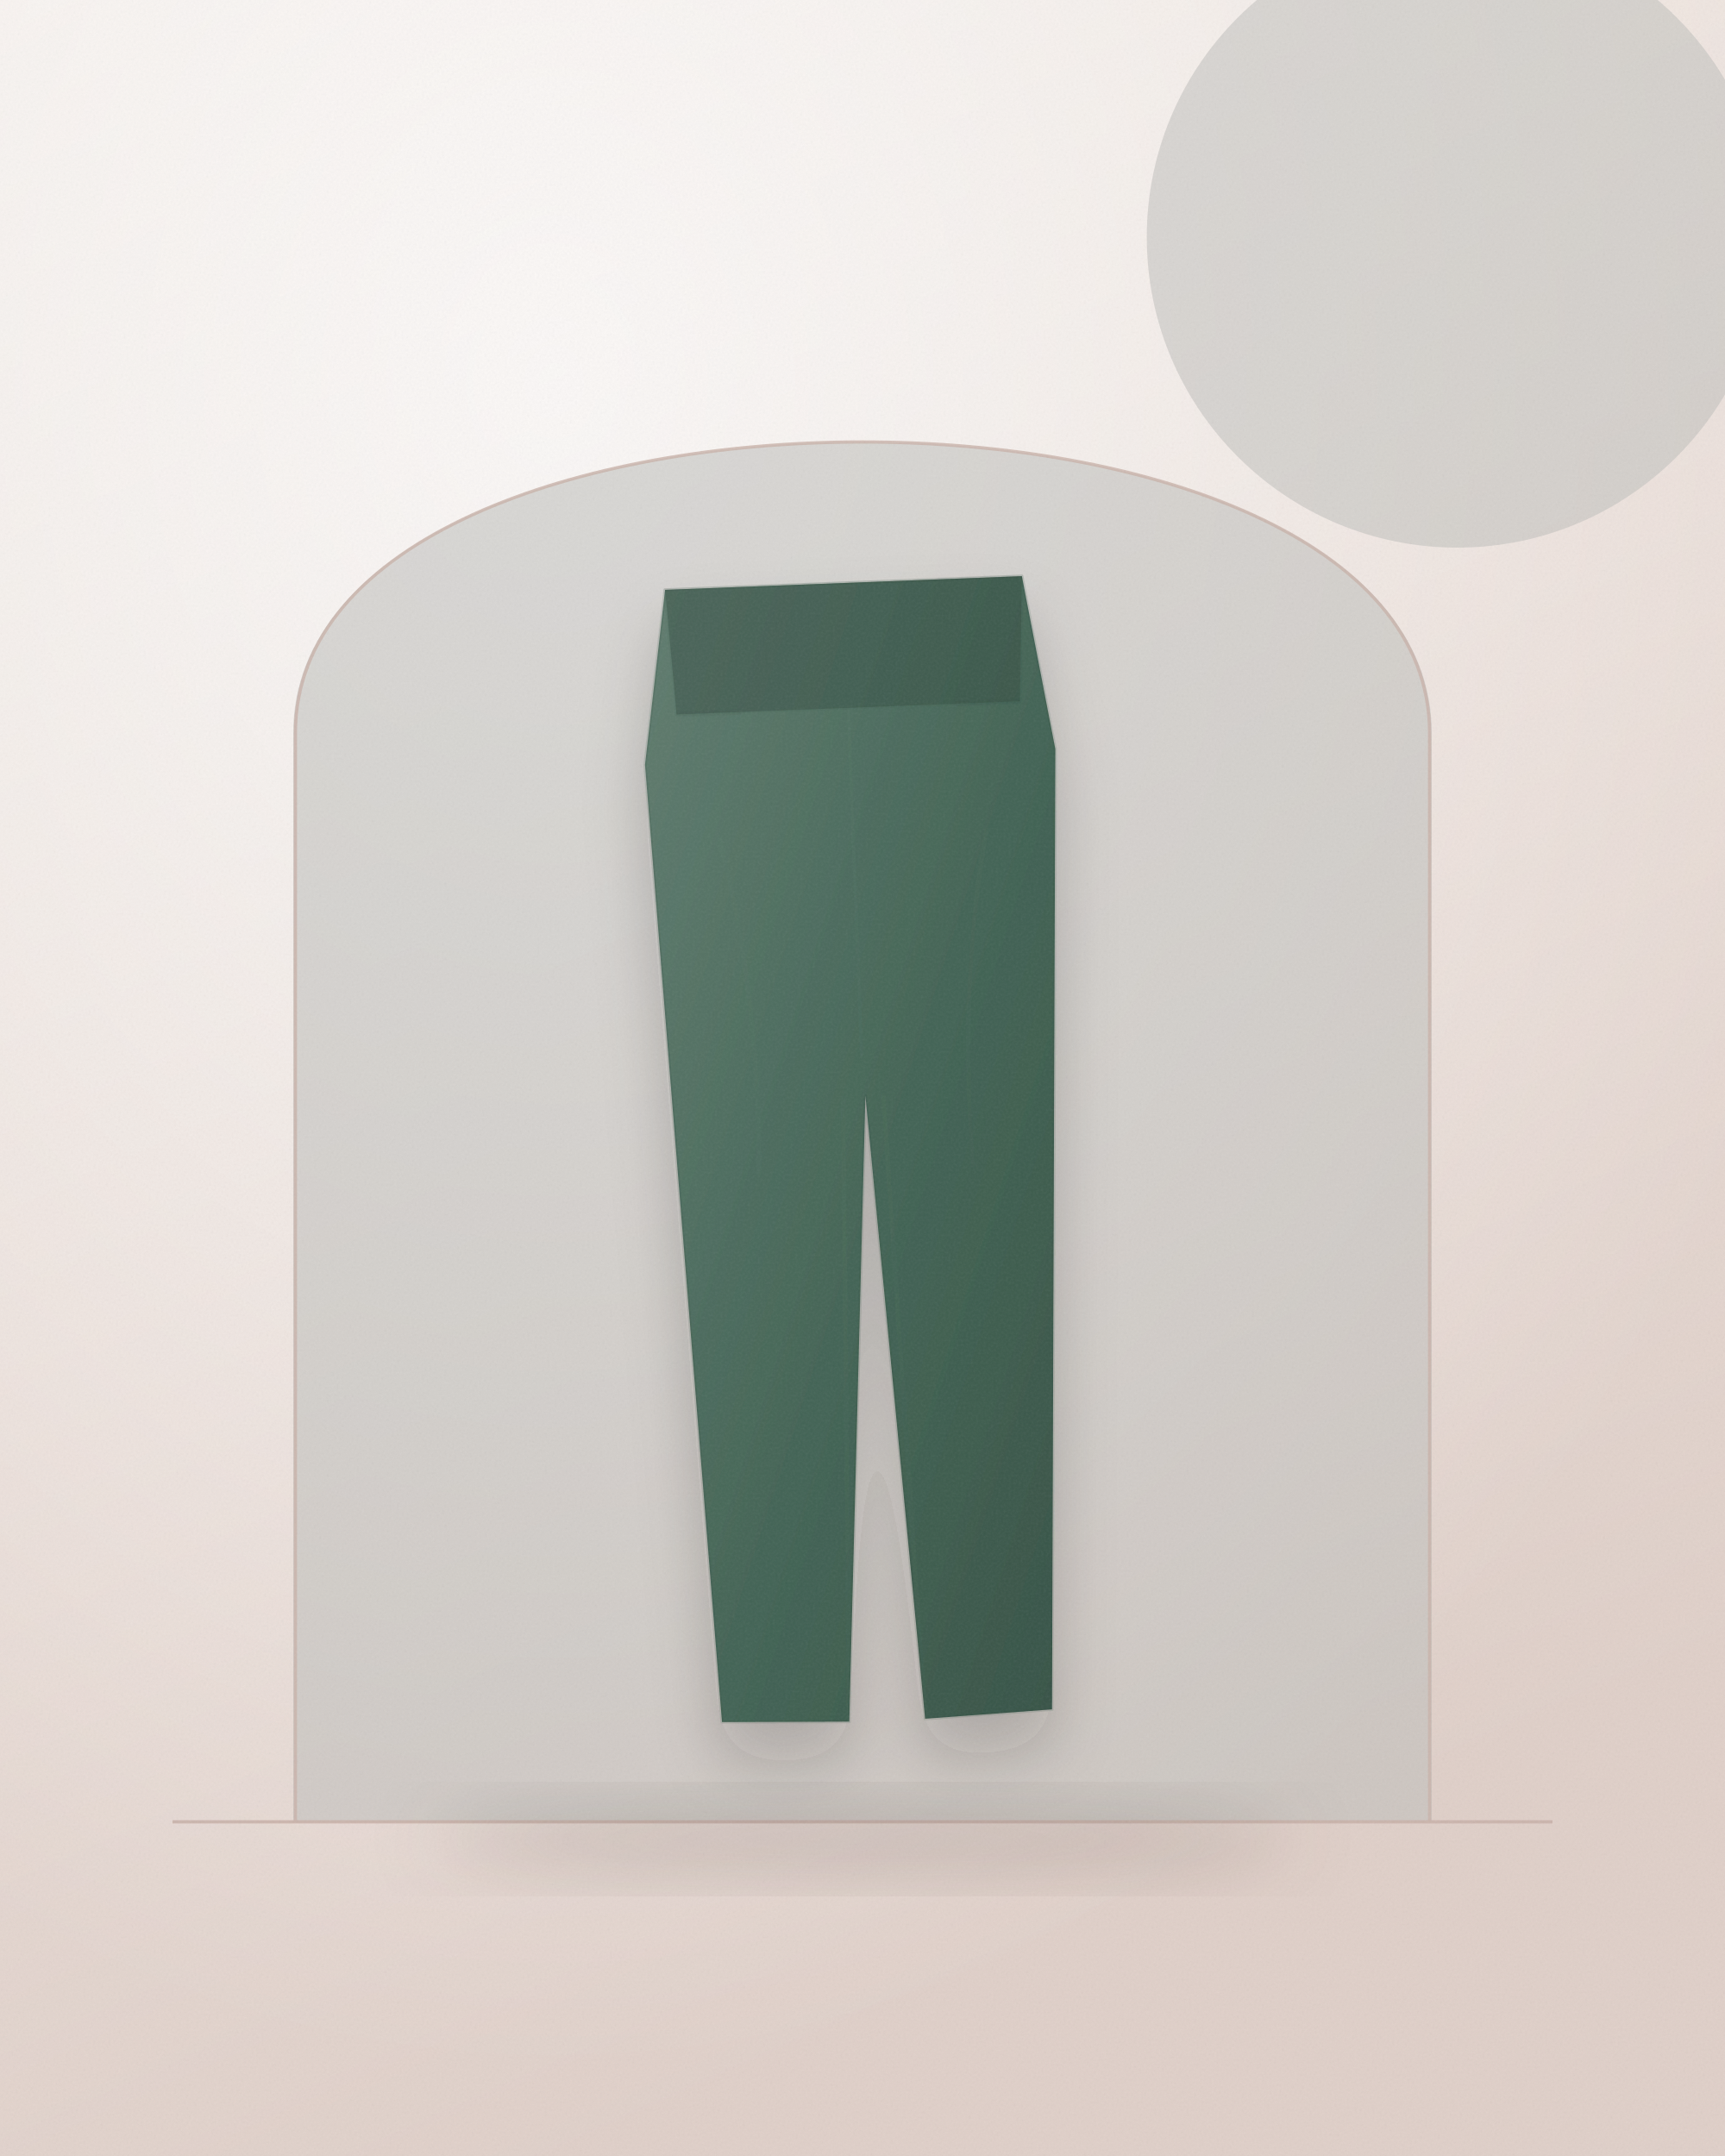
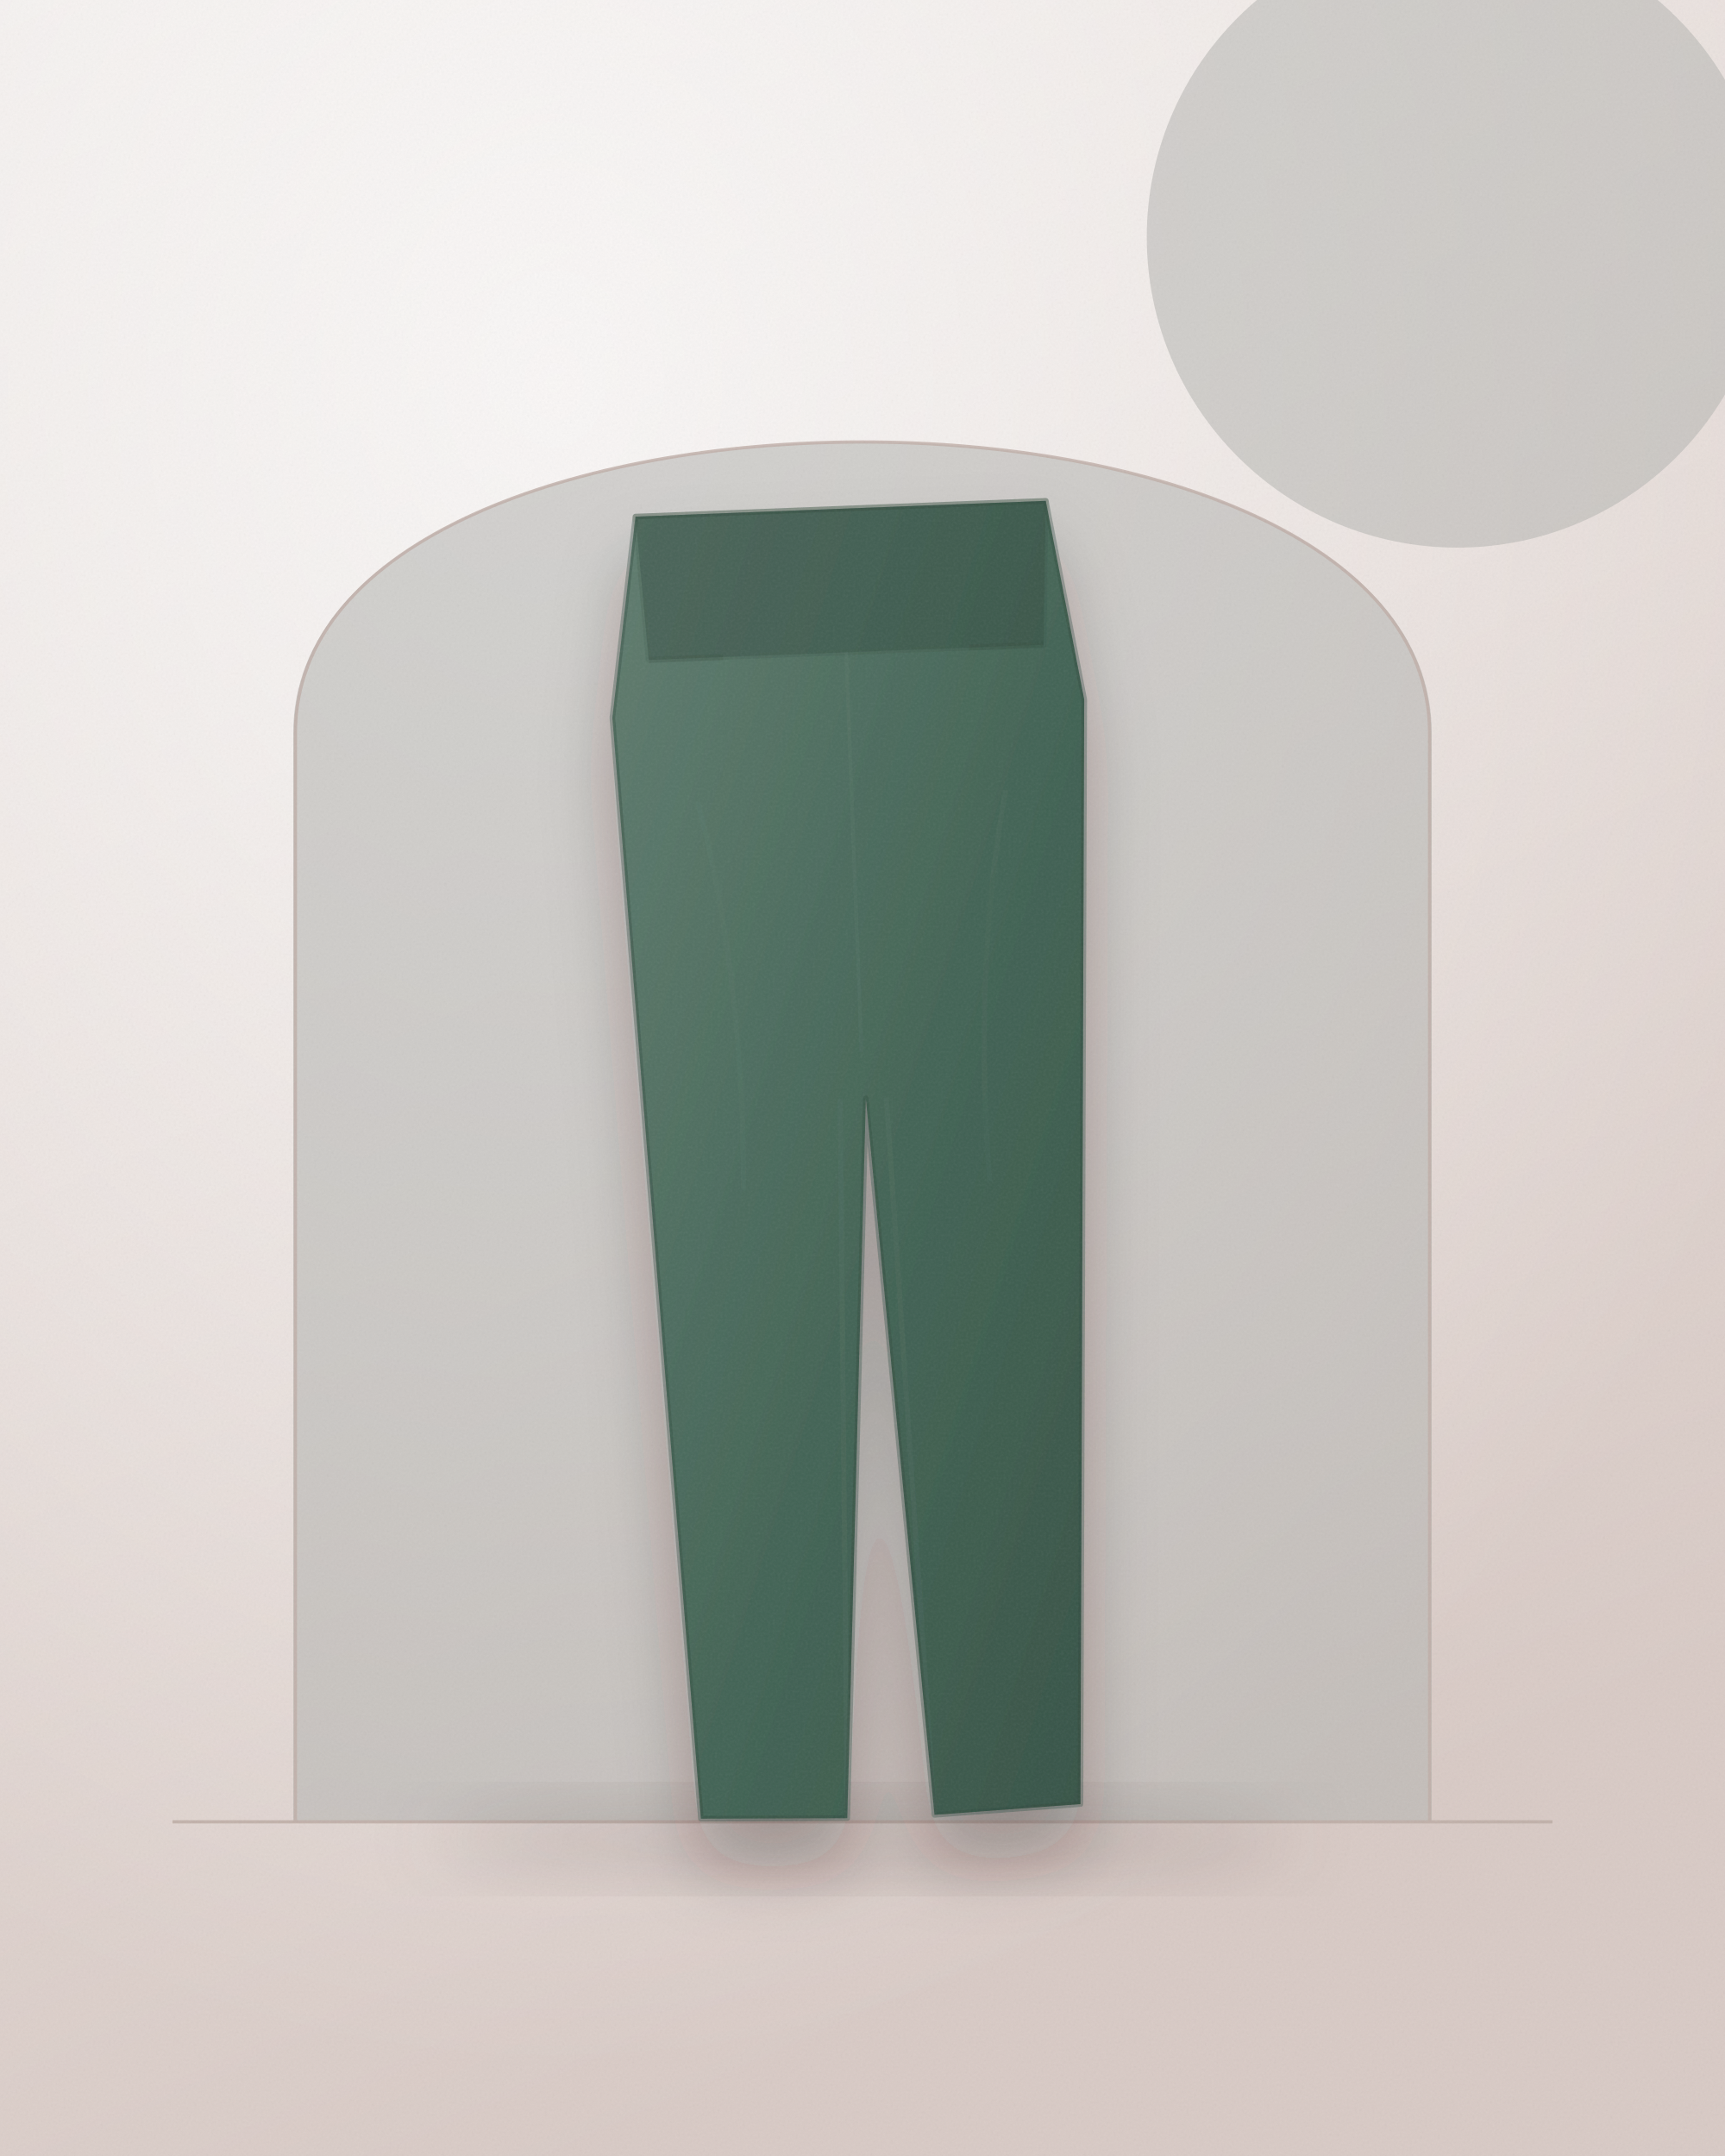
<svg xmlns="http://www.w3.org/2000/svg" viewBox="0 0 800 1000" width="800" height="1000" role="img">
  <defs>
    <linearGradient id="bg" x1="0" y1="0" x2="0.35" y2="1">
-       <stop offset="0" stop-color="#f3ece7" />
-       <stop offset="1" stop-color="#dfcfc8" />
+       <stop offset="0" stop-color="#efe9e6" />
+       <stop offset="1" stop-color="#d8cac5" />
    </linearGradient>
    <radialGradient id="glow" cx="32%" cy="18%" r="78%">
      <stop offset="0" stop-color="#ffffff" stop-opacity="0.72" />
      <stop offset="1" stop-color="#ffffff" stop-opacity="0" />
    </radialGradient>
    <linearGradient id="body" x1="0" y1="0" x2="1" y2="1">
      <stop offset="0" stop-color="#607c6f" />
      <stop offset="0.55" stop-color="#426354" />
      <stop offset="1" stop-color="#365145" />
    </linearGradient>
    <linearGradient id="bodySoft" x1="0" y1="0" x2="1" y2="0.7">
      <stop offset="0" stop-color="#82988e" />
      <stop offset="1" stop-color="#426354" />
    </linearGradient>
    <linearGradient id="metal" x1="0" y1="0" x2="1" y2="1">
      <stop offset="0" stop-color="#f3eee2" />
      <stop offset="0.35" stop-color="#cdbfa6" />
      <stop offset="0.62" stop-color="#f8f3e8" />
      <stop offset="1" stop-color="#9d8b70" />
    </linearGradient>
    <filter id="grain">
      <feTurbulence type="fractalNoise" baseFrequency="0.86" numOctaves="2" stitchTiles="stitch" />
      <feColorMatrix type="saturate" values="0" />
      <feComponentTransfer>
        <feFuncA type="linear" slope="0.11" />
      </feComponentTransfer>
    </filter>
    <filter id="objectShadow" x="-30%" y="-30%" width="160%" height="170%">
-       <feDropShadow dx="0" dy="18" stdDeviation="14" flood-color="#312723" flood-opacity="0.2" />
+       <feDropShadow dx="0" dy="22" stdDeviation="16" flood-color="#2e2725" flood-opacity="0.28" />
    </filter>
    <filter id="blur">
      <feGaussianBlur stdDeviation="18" />
    </filter>
    <filter id="soft">
      <feGaussianBlur stdDeviation="4" />
    </filter>
  </defs>
  <rect width="800" height="1000" fill="url(#bg)" />
  <rect width="800" height="1000" fill="url(#glow)" />
-   <circle cx="675.838" cy="110" r="144" fill="#c0bfbc" opacity="0.55" />
-   <path d="M 136 845 L 136 340 C 136 160 664 160 664 340 L 664 845 Z" fill="#c0bfbc" opacity="0.58" />
-   <path d="M 137 845 L 137 340 C 137 160 663 160 663 340 L 663 845" fill="none" stroke="#c9b3aa" stroke-width="1.5" opacity="0.8" />
-   <line x1="80" y1="845" x2="720" y2="845" stroke="#c9b3aa" stroke-width="1.5" opacity="0.9" />
-   <ellipse cx="400" cy="853" rx="200" ry="22" fill="#312723" opacity="0.14" filter="url(#blur)" />
-   <g transform="translate(400 500) scale(1 1) translate(-400 -500)" filter="url(#objectShadow)" stroke="#30483d" stroke-opacity="0.16" stroke-width="1.4" stroke-linejoin="round">
-     <g transform="translate(400 500) rotate(-2.2) scale(1.035) translate(-400 -500)">
+   <circle cx="675.838" cy="110" r="144" fill="#b5b5b1" opacity="0.55" />
+   <path d="M 136 845 L 136 340 C 136 160 664 160 664 340 L 664 845 Z" fill="#b5b5b1" opacity="0.58" />
+   <path d="M 137 845 L 137 340 C 137 160 663 160 663 340 L 663 845" fill="none" stroke="#bfaea7" stroke-width="1.5" opacity="0.8" />
+   <line x1="80" y1="845" x2="720" y2="845" stroke="#bfaea7" stroke-width="1.5" opacity="0.9" />
+   <ellipse cx="400" cy="853" rx="200" ry="22" fill="#2e2725" opacity="0.14" filter="url(#blur)" />
+   <g transform="translate(400 500) scale(1 1) translate(-400 -500)" filter="url(#objectShadow)" stroke="#30483d" stroke-opacity="0.34" stroke-width="2.2" stroke-linejoin="round">
+     <g transform="translate(400 500) rotate(-2.2) scale(1.19025) translate(-400 -500)">
      <g>
        <path d="M320 278 L480 278 L492 356 L474 786 L417 788 L401 508 L383 788 L326 786 L308 356 Z" fill="url(#body)" />
        <path d="M320 278 L480 278 L477 334 L323 334Z" fill="#30483d" opacity="0.42" />
        <path d="M400 334 L400 490" stroke="#82988e" stroke-width="1.4" opacity="0.26" />
        <path d="M383 788 L391 508 M417 788 L409 508" stroke="#82988e" stroke-width="2" opacity="0.2" />
        <path d="M340 390 C351 440 354 492 352 542 M460 390 C449 440 446 492 448 542" fill="none" stroke="#82988e" stroke-width="2" opacity="0.14" />
        <path d="M323 334 L352 334 M448 334 L477 334" stroke="#24352d" stroke-width="2.5" opacity="0.3" />
      </g>
    </g>
  </g>
  <rect width="800" height="1000" filter="url(#grain)" opacity="0.72" />
</svg>
